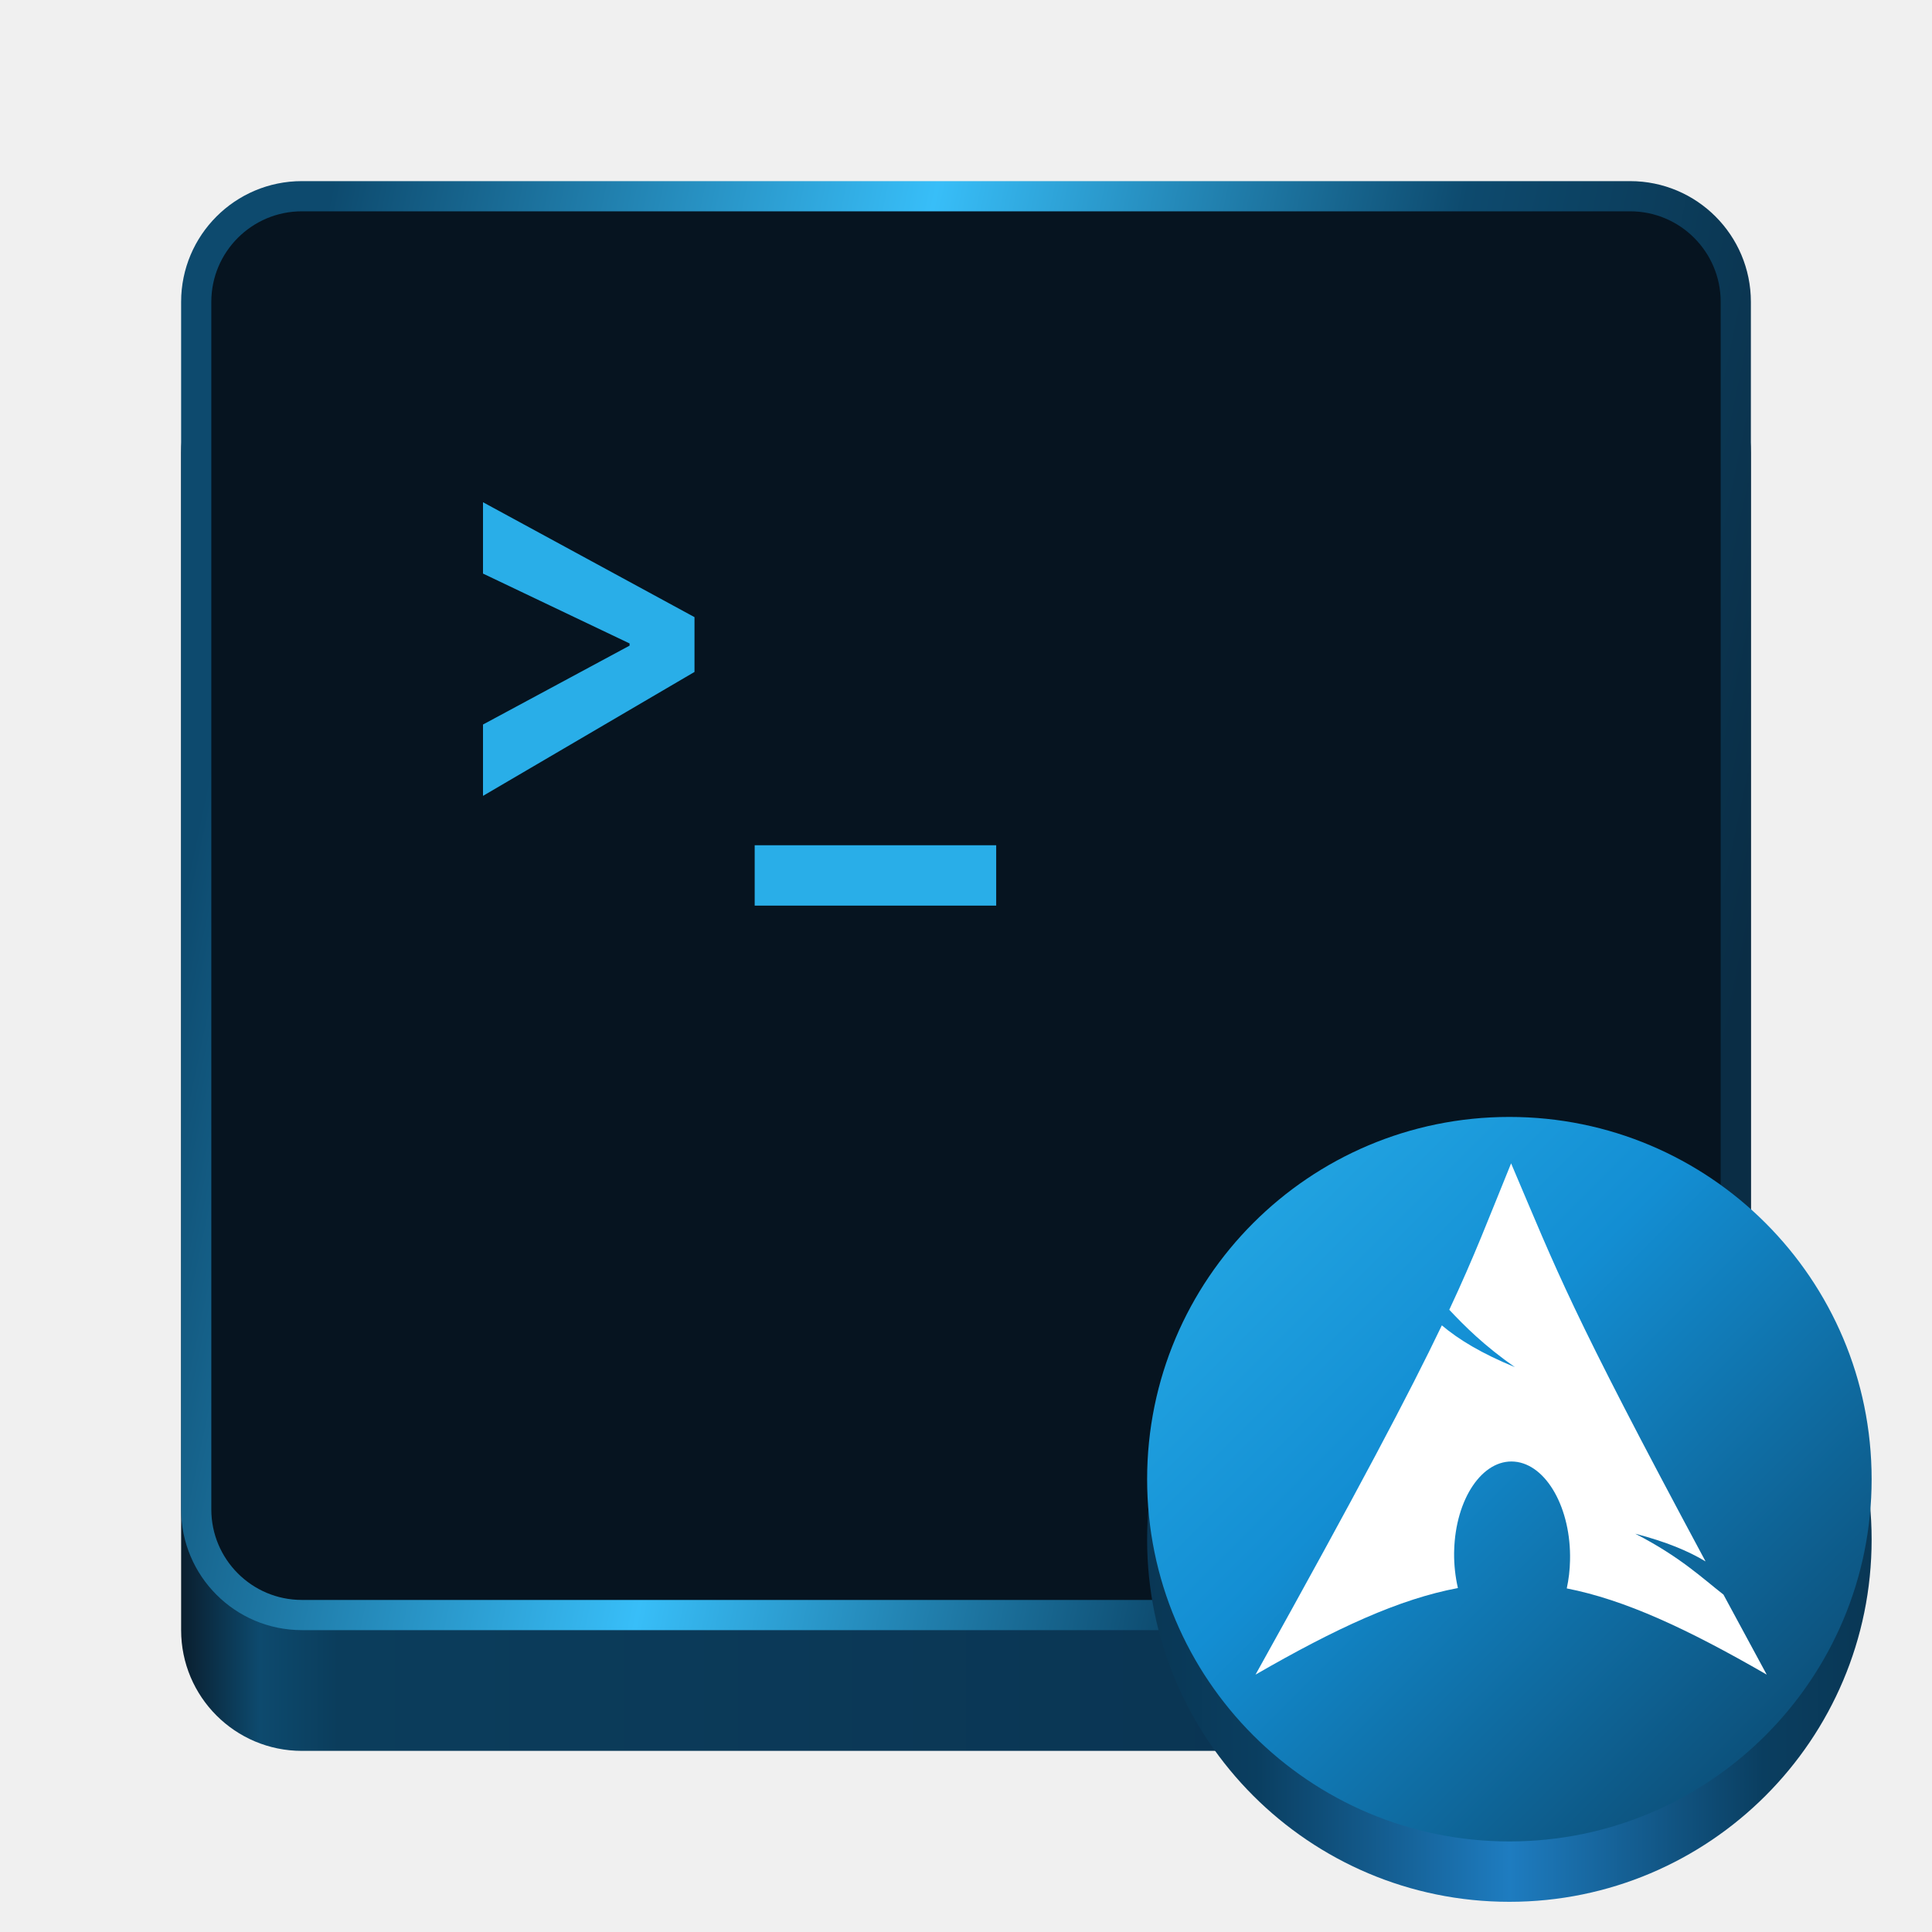
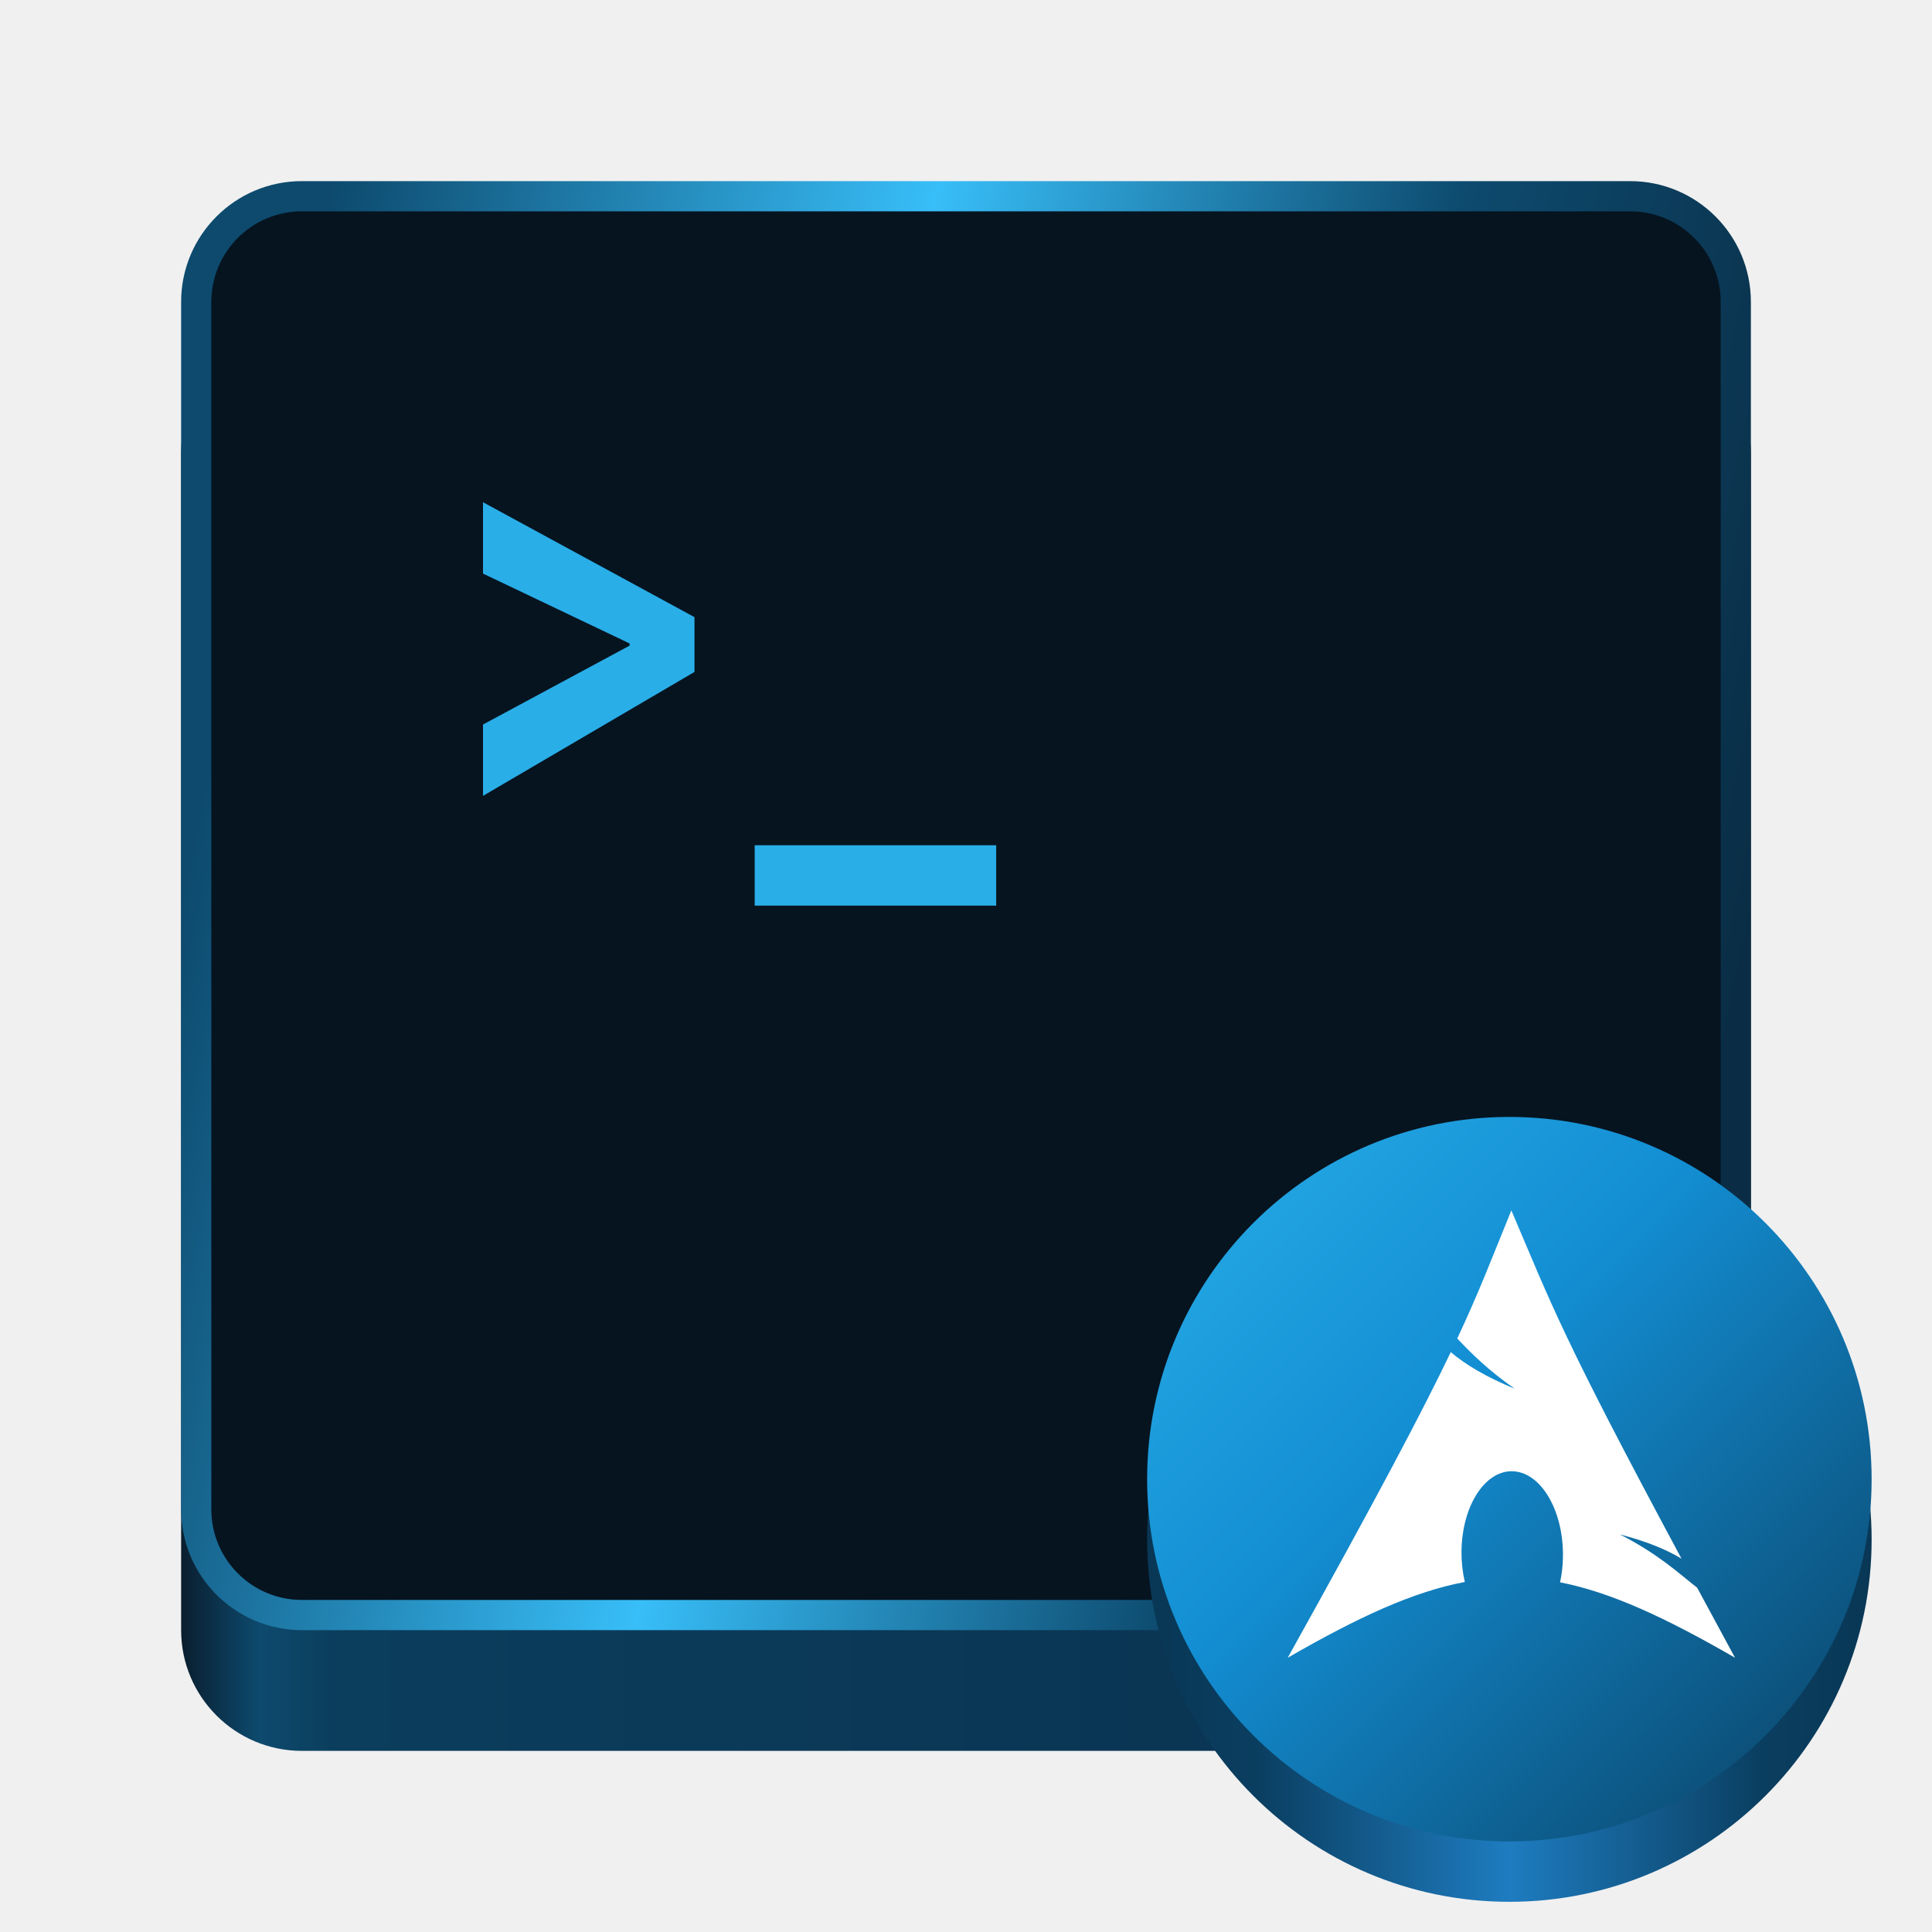
<svg xmlns="http://www.w3.org/2000/svg" height="128px" viewBox="0 0 128 128" width="128px">
  <defs>
    <linearGradient id="a" gradientUnits="userSpaceOnUse" x1="12" x2="116" y1="64" y2="64">
      <stop offset="0" stop-color="#0a1e2e" />
      <stop offset="0.05" stop-color="#0d4a6e" />
      <stop offset="0.1" stop-color="#0b3d5c" />
      <stop offset="0.9" stop-color="#0a3250" />
      <stop offset="0.95" stop-color="#0d4a6e" />
      <stop offset="1" stop-color="#0a1e2e" />
    </linearGradient>
    <linearGradient id="b" gradientUnits="userSpaceOnUse" x1="12" x2="112.041" y1="60" y2="80.988">
      <stop offset="0" stop-color="#0d4a6e" />
      <stop offset="0.384" stop-color="#38bef8" />
      <stop offset="0.721" stop-color="#0d4a6e" />
      <stop offset="1" stop-color="#0a2d45" />
    </linearGradient>
    <linearGradient id="archgrad" gradientUnits="userSpaceOnUse" x1="76" y1="74" x2="124" y2="122">
      <stop offset="0" stop-color="#29aee8" />
      <stop offset="0.4" stop-color="#138ed3" />
      <stop offset="1" stop-color="#0a3e60" />
    </linearGradient>
    <linearGradient id="shadowgrad" gradientUnits="userSpaceOnUse" x1="76" y1="102" x2="124" y2="102">
      <stop offset="0" stop-color="#093755" />
      <stop offset="0.15" stop-color="#0a3e60" />
      <stop offset="0.5" stop-color="#1e7cc0" />
      <stop offset="0.85" stop-color="#0a3e60" />
      <stop offset="1" stop-color="#093755" />
    </linearGradient>
  </defs>
  <path d="m 20 22 h 88 c 4.418 0 8 3.582 8 8 v 78 c 0 4.418 -3.582 8 -8 8 h -88 c -4.418 0 -8 -3.582 -8 -8 v -78 c 0 -4.418 3.582 -8 8 -8 z m 0 0" fill="url(#a)" />
  <path d="m 20 12 h 88 c 4.418 0 8 3.582 8 8 v 80 c 0 4.418 -3.582 8 -8 8 h -88 c -4.418 0 -8 -3.582 -8 -8 v -80 c 0 -4.418 3.582 -8 8 -8 z m 0 0" fill="url(#b)" />
  <path d="m 20 14 h 88 c 3.312 0 6 2.688 6 6 v 80 c 0 3.312 -2.688 6 -6 6 h -88 c -3.312 0 -6 -2.688 -6 -6 v -80 c 0 -3.312 2.688 -6 6 -6 z m 0 0" fill="#061420" />
  <path d="m 46.012 40.887 l -14.012 -7.613 v 4.727 l 9.711 4.629 v 0.145 l -9.711 5.227 v 4.727 l 14.012 -8.211 z m 0 0" fill="#29aee8" />
  <path d="m 50 56 v 4 h 16 v -4 z m 0 0" fill="#29aee8" />
  <circle cx="100" cy="102" r="24" fill="url(#shadowgrad)" />
  <circle cx="100" cy="98" r="24" fill="url(#archgrad)" />
-   <g transform="translate(66.25,62) scale(4.000)">
+   <g transform="translate(70.5,67) scale(3.500)">
    <path fill="#fff" fill-rule="evenodd" d="M8.466 3.769c-.377.924-.604 1.529-1.024 2.425.257.273.573.59 1.086.95-.551-.227-.928-.455-1.209-.692-.537 1.121-1.378 2.717-3.086 5.785 1.342-.774 2.383-1.252 3.352-1.434a2.5 2.5 0 0 1-.063-.575l.001-.043c.022-.86.469-1.521.999-1.476s.941.779.92 1.638a2.4 2.4 0 0 1-.054.462c.959.188 1.988.664 3.312 1.428-.261-.48-.494-.913-.717-1.326-.35-.272-.716-.625-1.461-1.008.512.133.88.287 1.165.459C9.425 6.15 9.242 5.59 8.466 3.769" />
  </g>
</svg>
